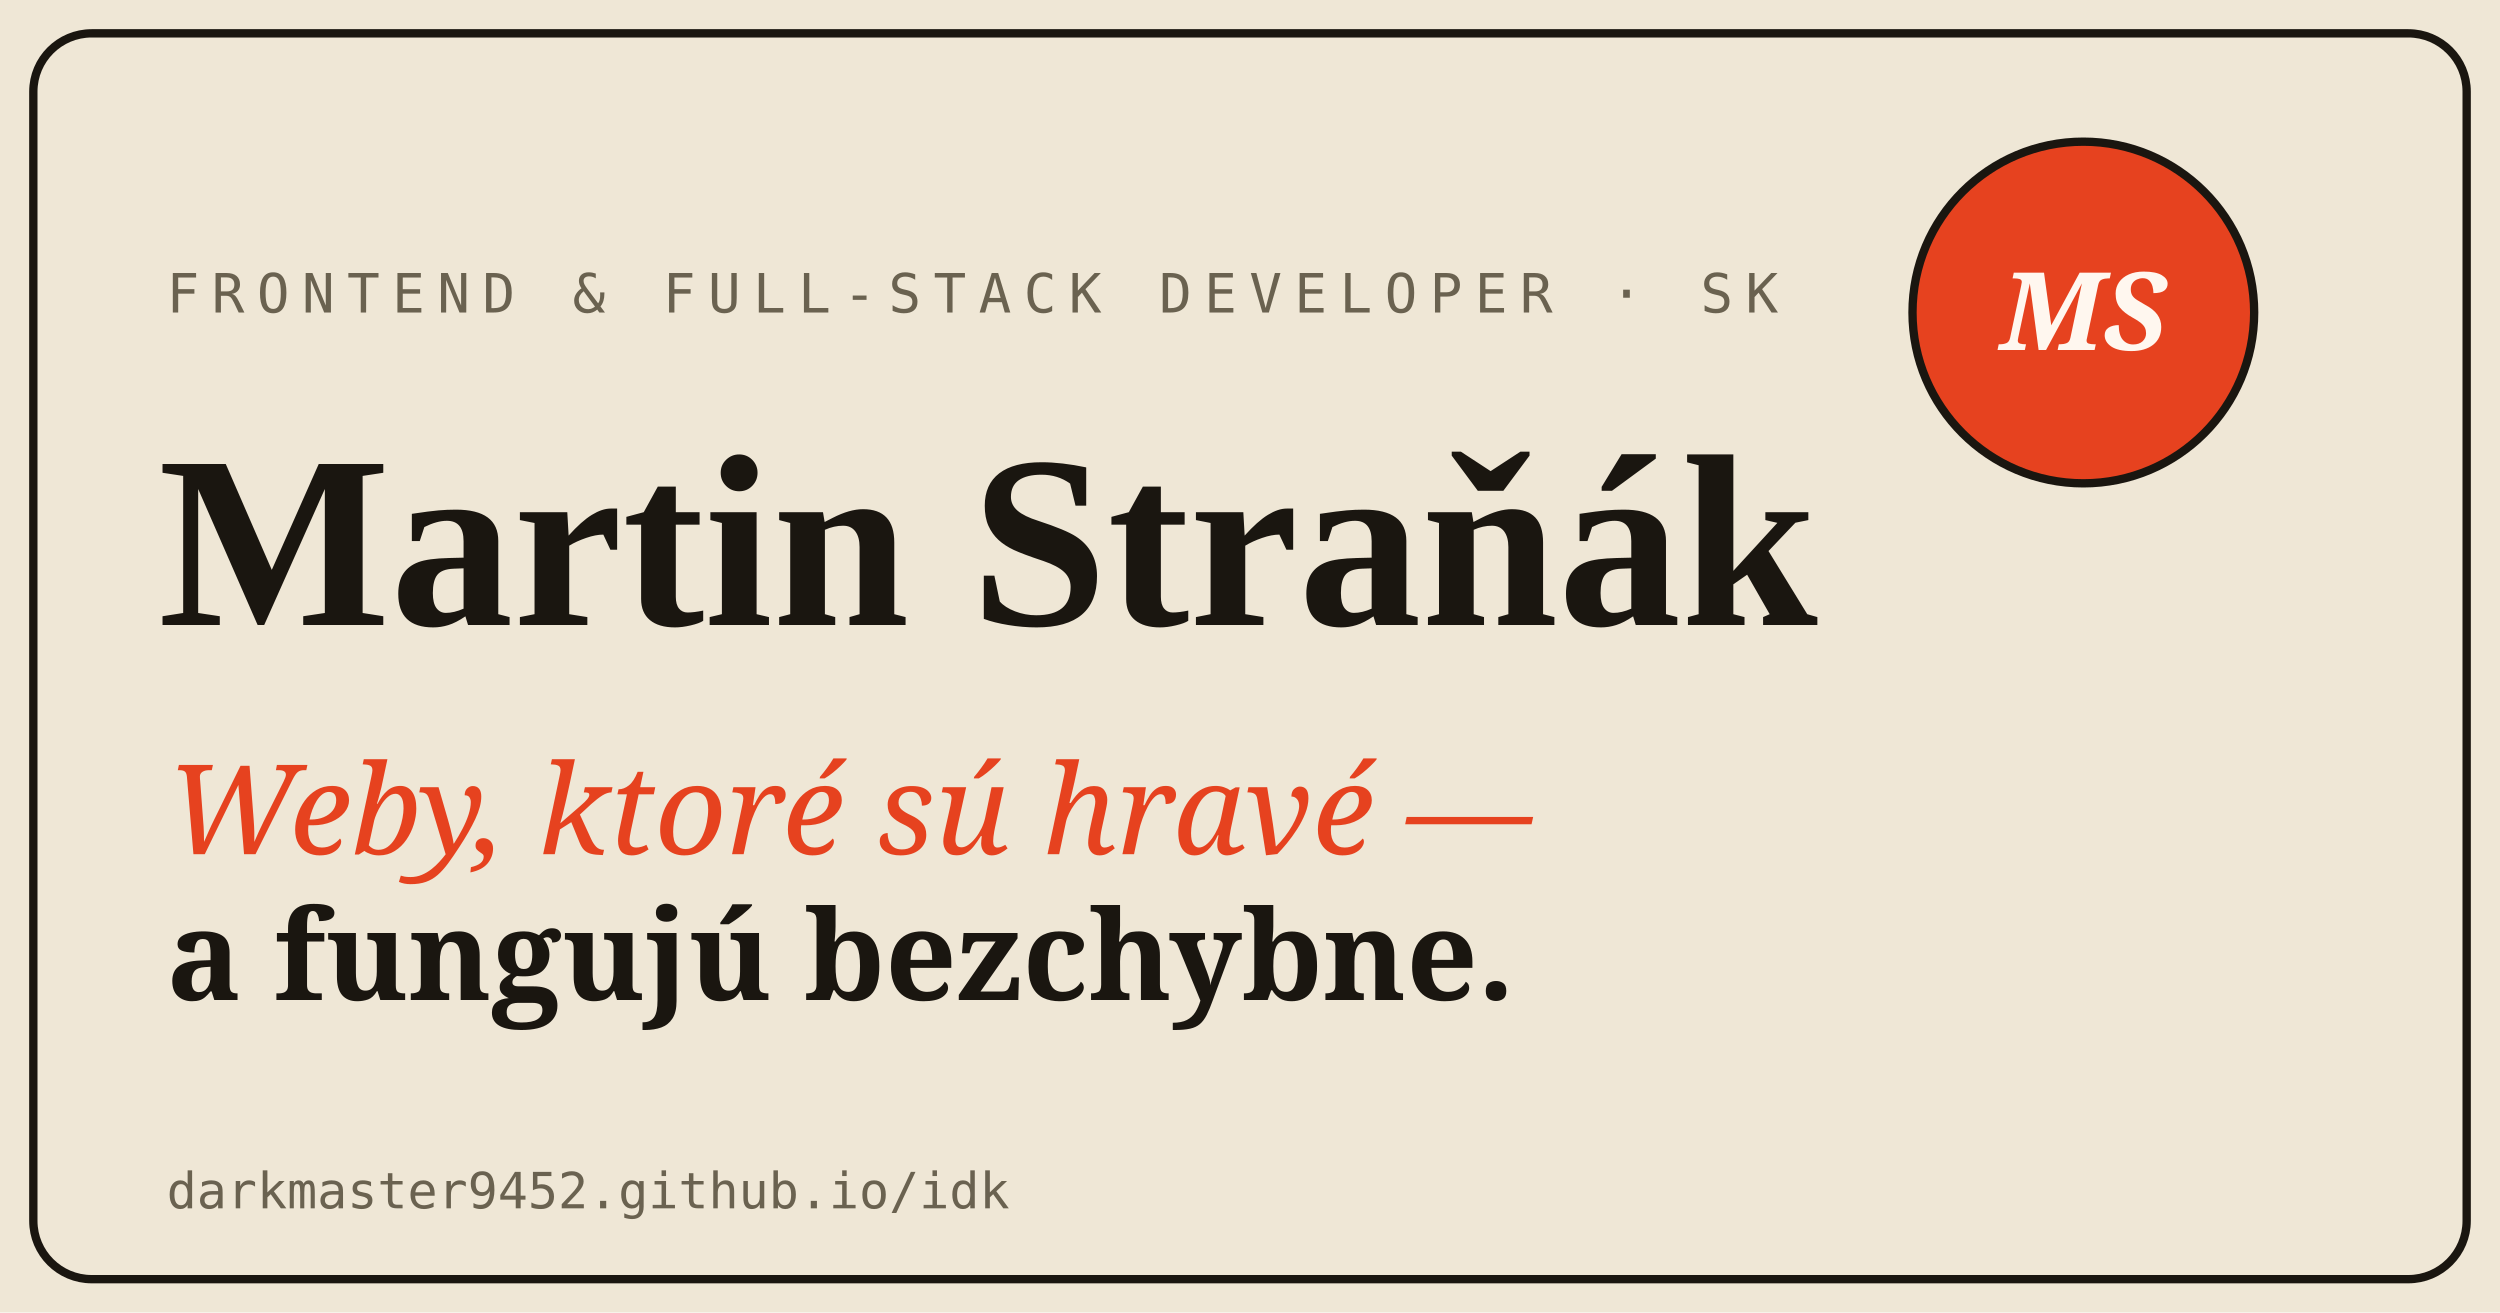
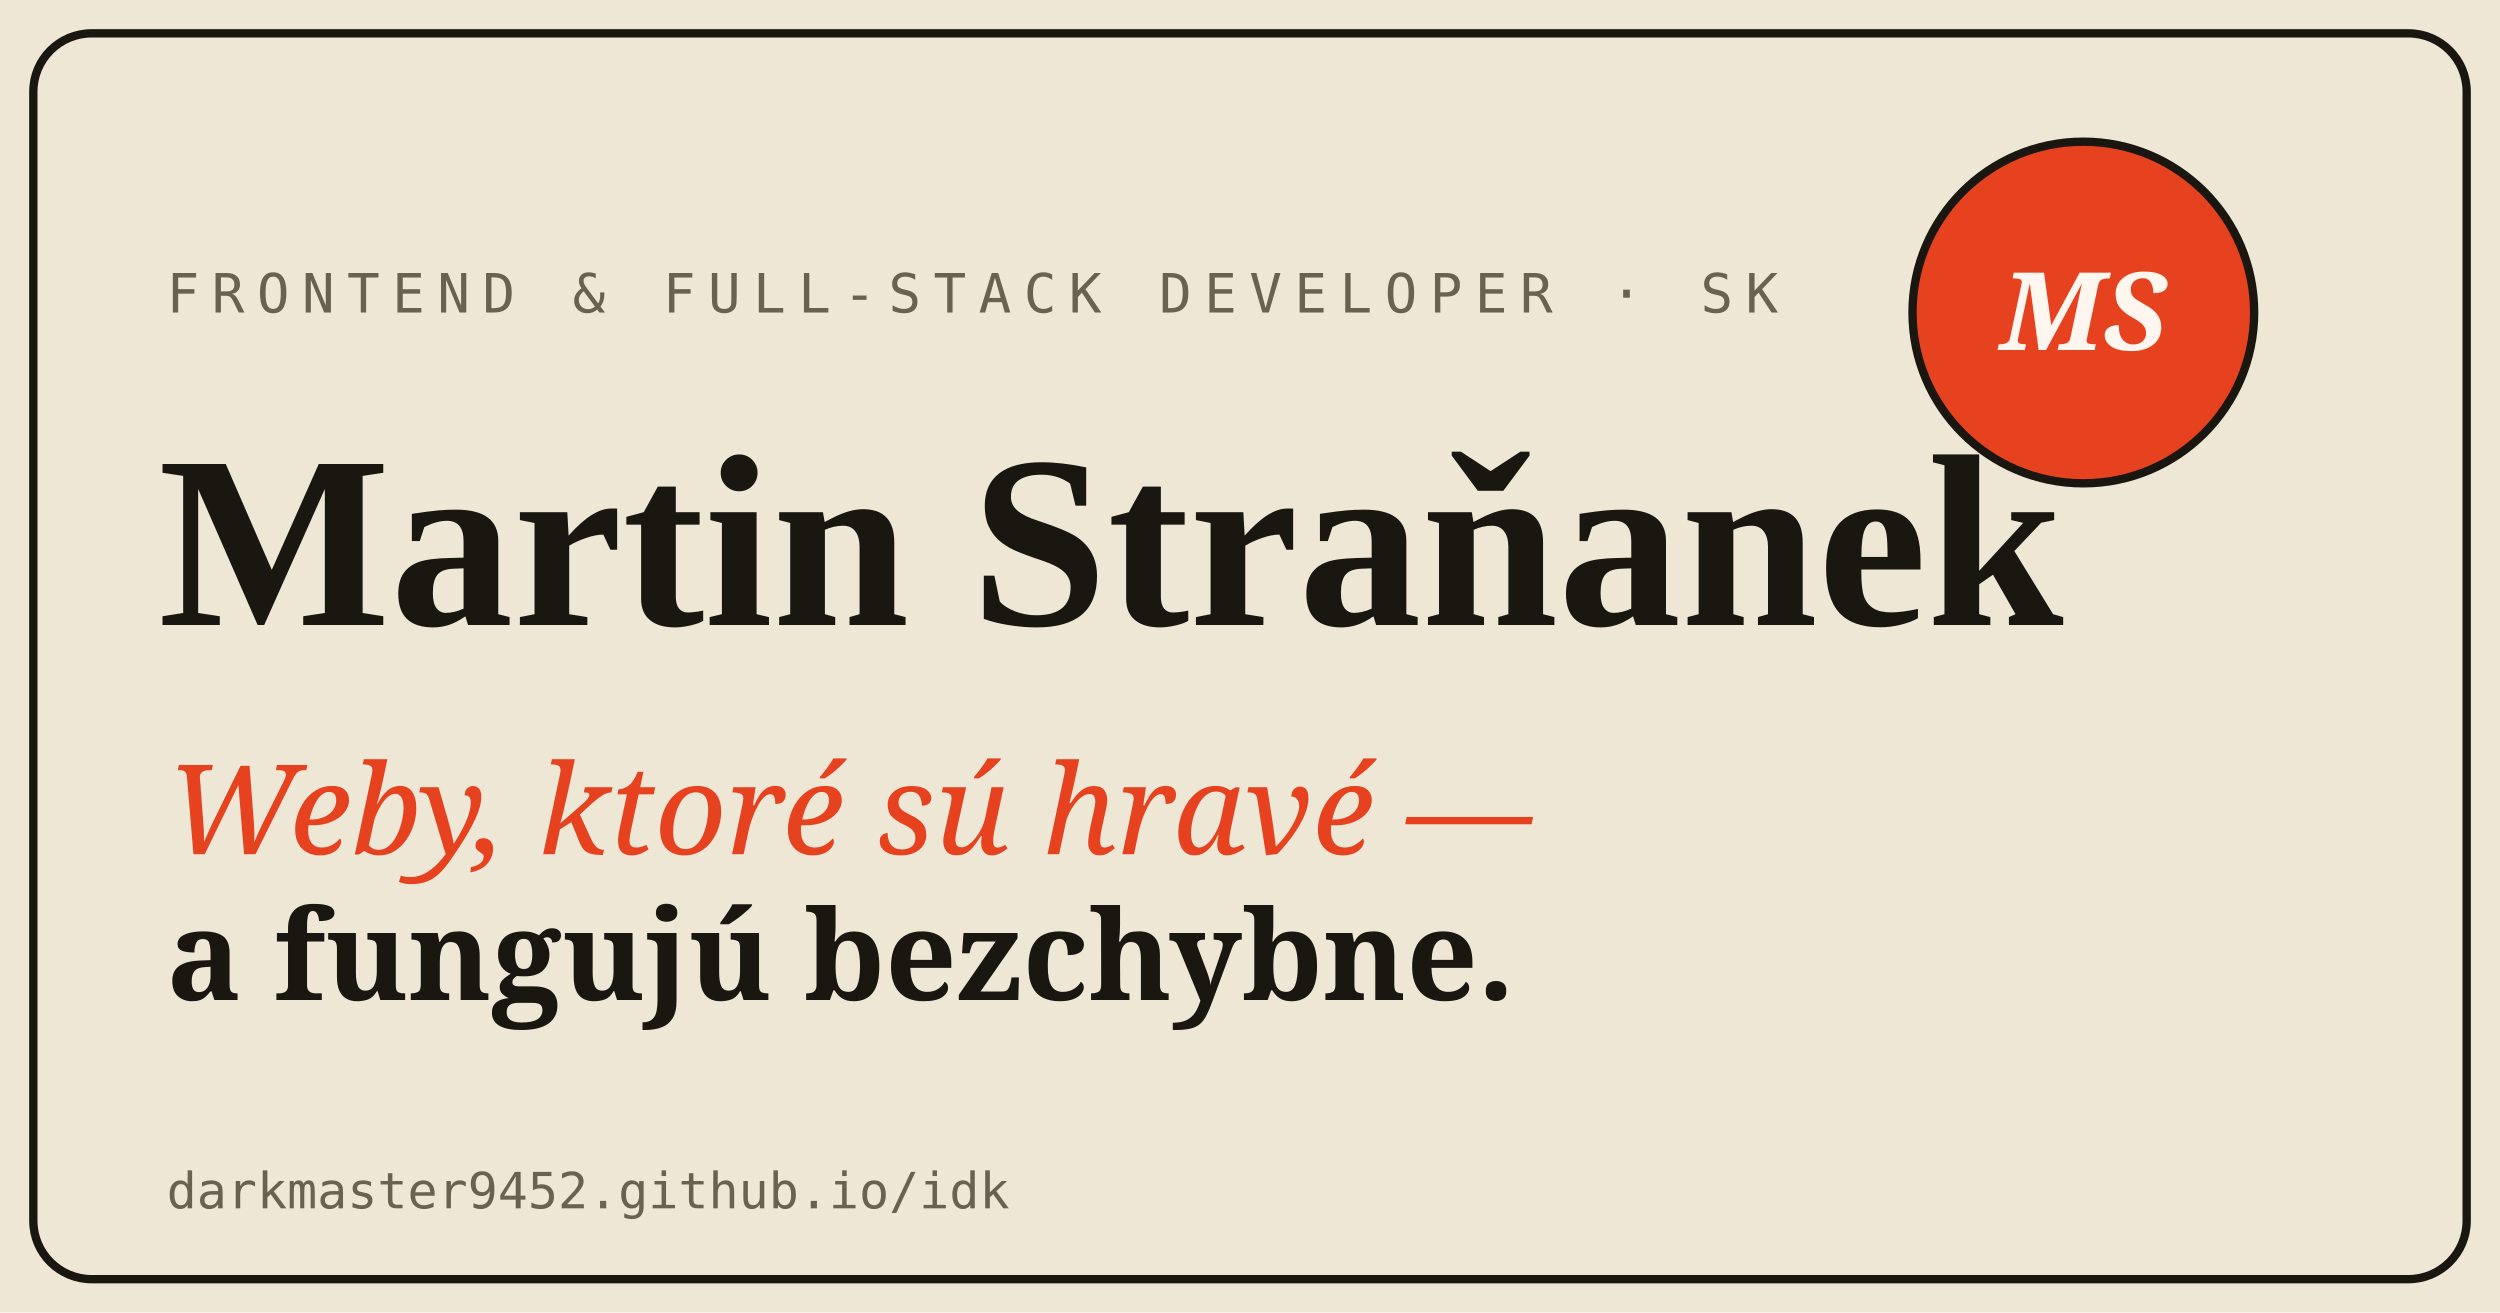
<svg xmlns="http://www.w3.org/2000/svg" viewBox="0 0 1200 630" width="1200" height="630">
  <rect width="1200" height="630" fill="#efe7d6" />
  <rect x="16" y="16" width="1168" height="598" rx="28" fill="none" stroke="#1a1610" stroke-width="4" />
  <g transform="translate(1000,150)">
    <circle r="82" fill="#e6421f" stroke="#1a1610" stroke-width="4" />
    <text x="0" y="18" font-family="Georgia, serif" font-size="52" font-weight="700" font-style="italic" text-anchor="middle" fill="#fff7ef">MS</text>
  </g>
  <text x="80" y="150" font-family="'JetBrains Mono', monospace" font-size="26" letter-spacing="6" fill="#6a6250">FRONTEND &amp; FULL-STACK DEVELOPER · SK</text>
-   <text x="76" y="300" font-family="Georgia, 'Times New Roman', serif" font-size="118" font-weight="700" fill="#1a1610">Martin Straňák</text>
+   <text x="76" y="300" font-family="Georgia, 'Times New Roman', serif" font-size="118" font-weight="700" fill="#1a1610">Martin Straňanek</text>
  <text x="80" y="410" font-family="Georgia, serif" font-size="60" font-style="italic" fill="#e6421f">
    Weby, ktoré sú hravé —
  </text>
  <text x="80" y="480" font-family="Georgia, serif" font-size="60" font-weight="600" fill="#1a1610">
    a fungujú bezchybne.
  </text>
  <text x="80" y="580" font-family="'JetBrains Mono', monospace" font-size="24" fill="#6a6250">
    darkmaster9452.github.io/idk
  </text>
</svg>
